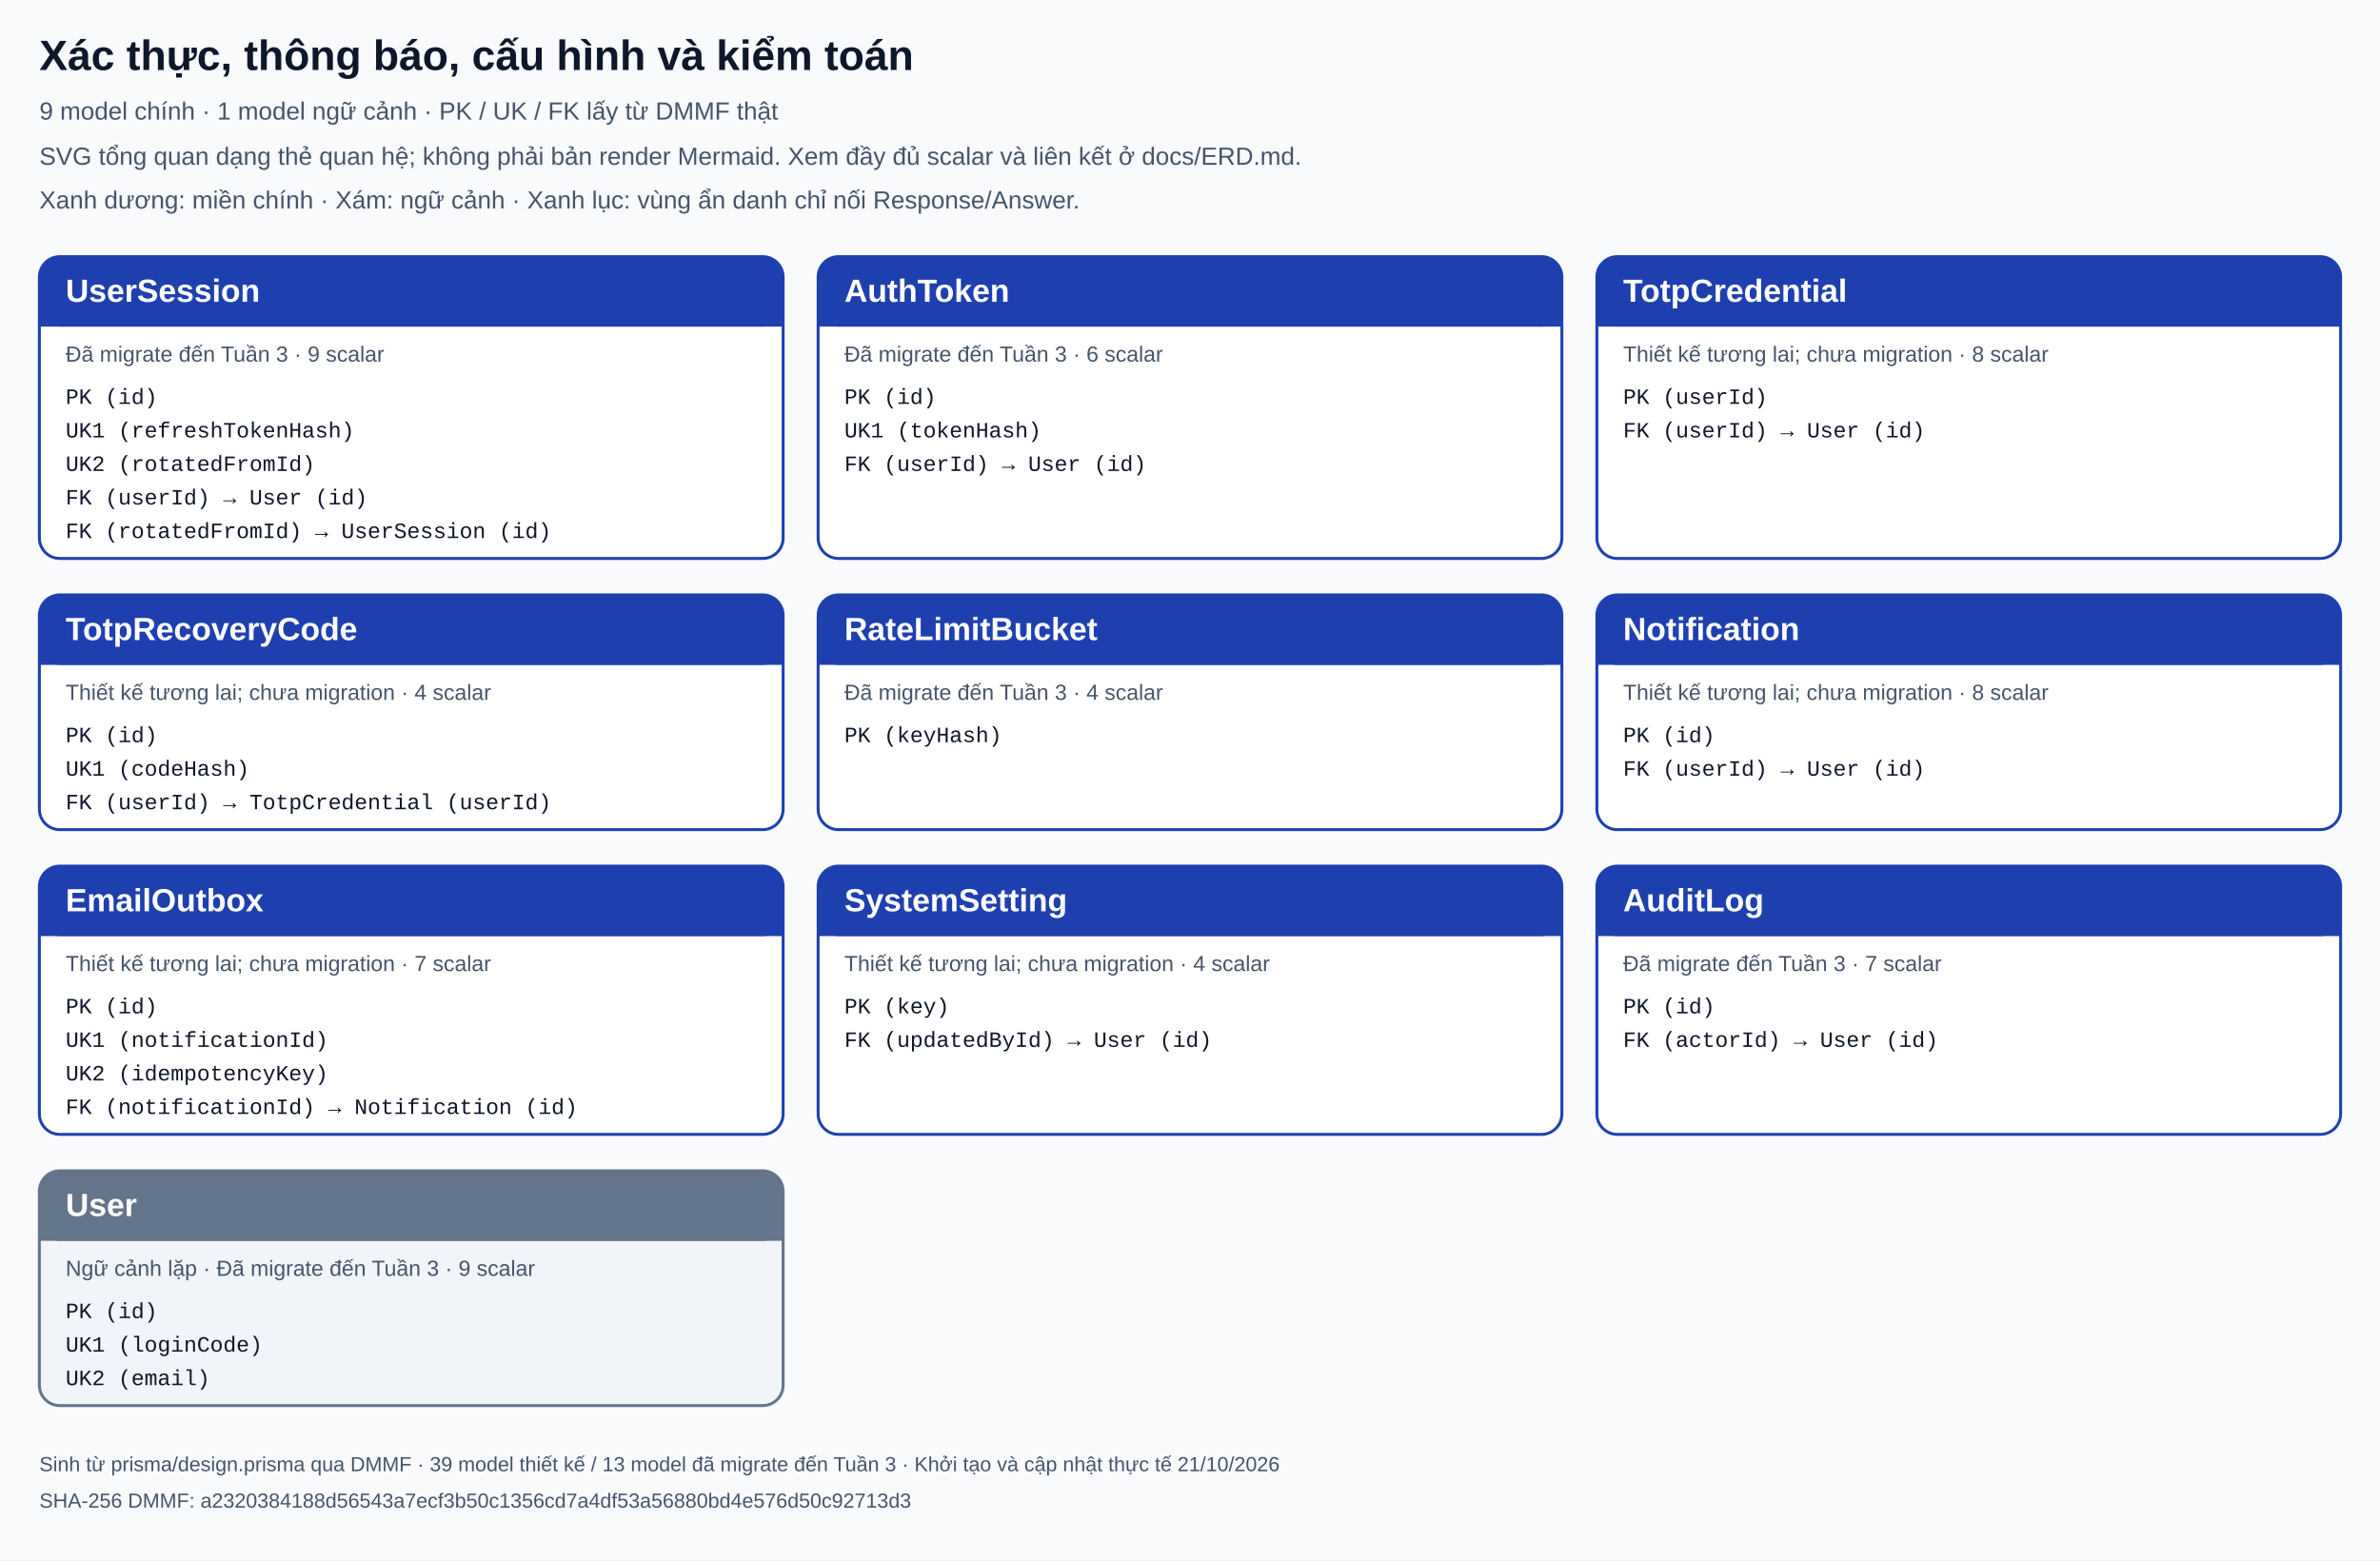
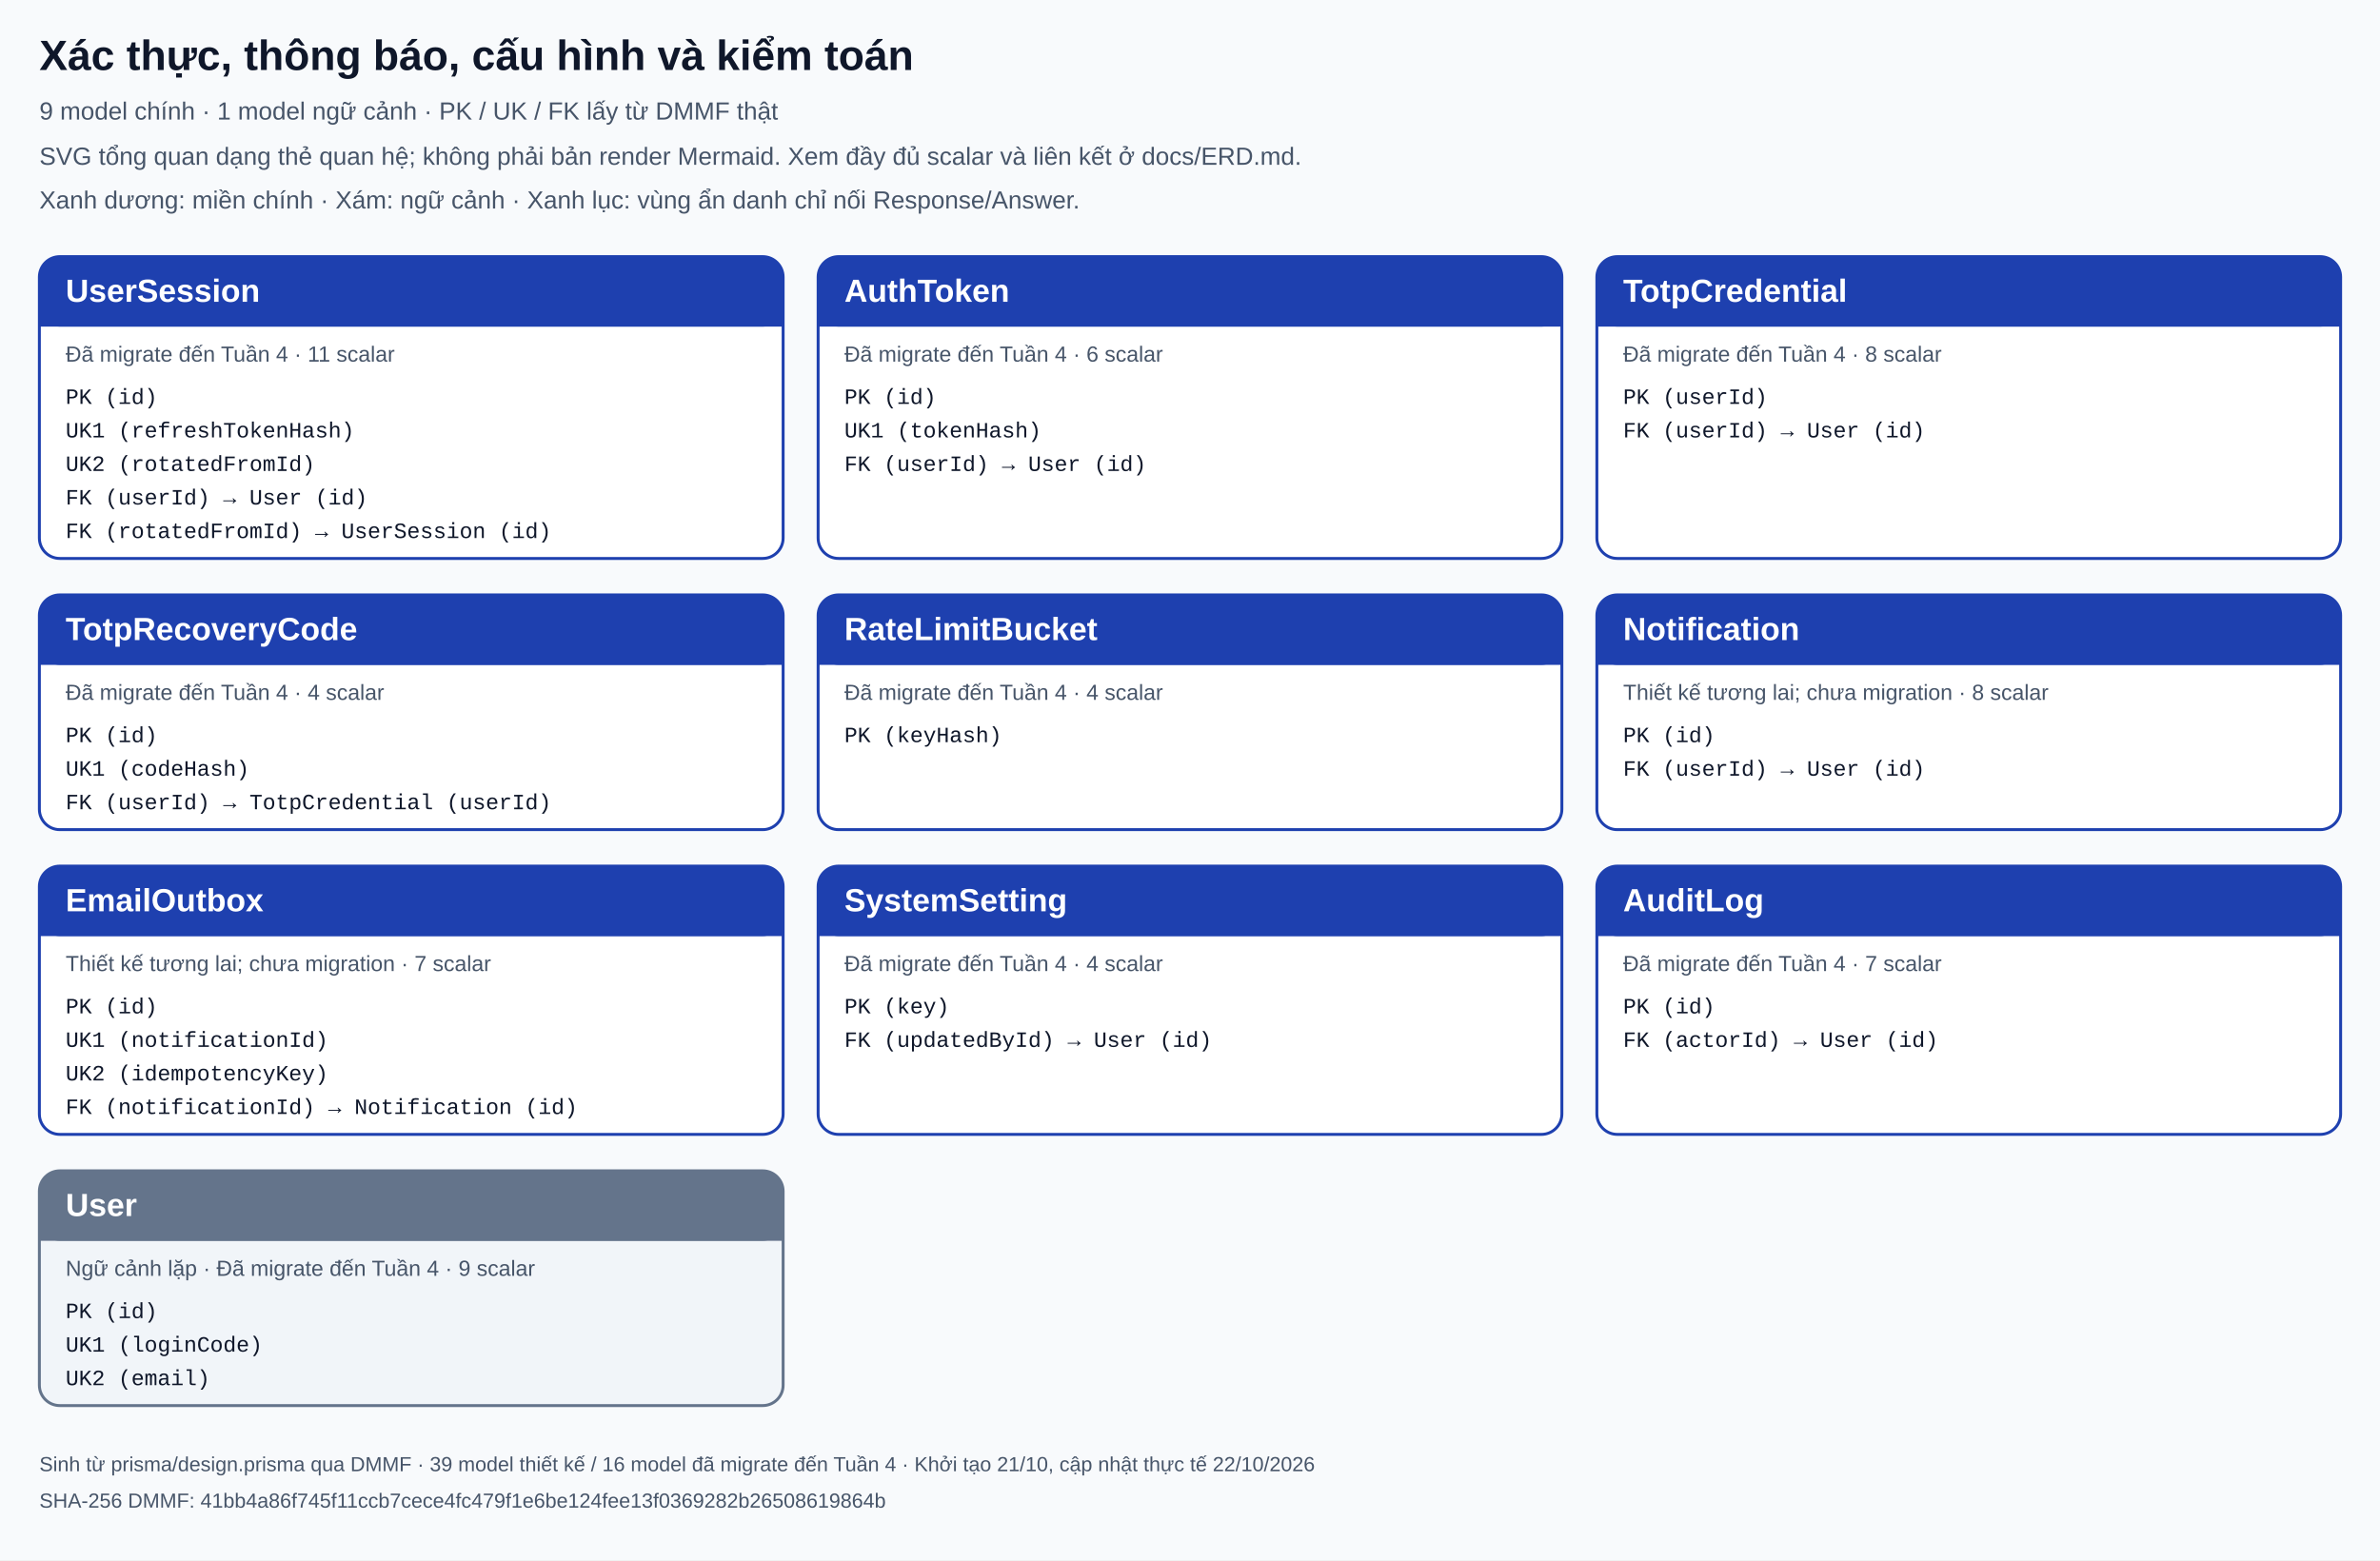
<svg xmlns="http://www.w3.org/2000/svg" width="1632" height="1070" viewBox="0 0 1632 1070" role="img" aria-labelledby="title description">
  <style>
    text {
      font-family: "Segoe UI", Arial, sans-serif;
      fill: #0f172a;
    }
    .heading {
      font-size: 29px;
      font-weight: 700;
    }
    .sub {
      font-size: 17px;
      fill: #475569;
    }
    .model {
      font-size: 22px;
      font-weight: 700;
      fill: #fff;
    }
    .meta {
      font-size: 15px;
      fill: #475569;
    }
    .field {
      font-size: 15px;
      font-family: Consolas, "Courier New", monospace;
    }
    .foot {
      font-size: 14px;
      fill: #475569;
    }
  </style>
  <rect width="1632" height="1070" fill="#f8fafc" />
  <text x="27" y="48" class="heading">
    Xác thực, thông báo, cấu hình và kiểm toán
  </text>
  <text x="27" y="82" class="sub">
    9 model chính · 1 model ngữ cảnh · PK / UK / FK lấy từ DMMF thật
  </text>
  <text x="27" y="113" class="sub">
    SVG tổng quan dạng thẻ quan hệ; không phải bản render Mermaid. Xem đầy đủ
    scalar và liên kết ở docs/ERD.md.
  </text>
  <text x="27" y="143" class="sub">
    Xanh dương: miền chính · Xám: ngữ cảnh · Xanh lục: vùng ẩn danh chỉ nối
    Response/Answer.
  </text>
  <g aria-label="UserSession">
    <rect x="27" y="176" width="510" height="207" rx="14" fill="#ffffff" stroke="#1e40af" stroke-width="2" />
    <rect x="27" y="176" width="510" height="48" rx="14" fill="#1e40af" />
    <rect x="27" y="204" width="510" height="20" fill="#1e40af" />
    <text x="45" y="207" class="model">UserSession</text>
-     <text x="45" y="248" class="meta">Đã migrate đến Tuần 3 · 9 scalar</text>
+     <text x="45" y="248" class="meta">Đã migrate đến Tuần 4 · 11 scalar</text>
    <text x="45" y="277" class="field">PK (id)</text>
    <text x="45" y="300" class="field">UK1 (refreshTokenHash)</text>
    <text x="45" y="323" class="field">UK2 (rotatedFromId)</text>
    <text x="45" y="346" class="field">FK (userId) → User (id)</text>
    <text x="45" y="369" class="field">
      FK (rotatedFromId) → UserSession (id)
    </text>
  </g>
  <g aria-label="AuthToken">
    <rect x="561" y="176" width="510" height="207" rx="14" fill="#ffffff" stroke="#1e40af" stroke-width="2" />
    <rect x="561" y="176" width="510" height="48" rx="14" fill="#1e40af" />
    <rect x="561" y="204" width="510" height="20" fill="#1e40af" />
    <text x="579" y="207" class="model">AuthToken</text>
-     <text x="579" y="248" class="meta">Đã migrate đến Tuần 3 · 6 scalar</text>
+     <text x="579" y="248" class="meta">Đã migrate đến Tuần 4 · 6 scalar</text>
    <text x="579" y="277" class="field">PK (id)</text>
    <text x="579" y="300" class="field">UK1 (tokenHash)</text>
    <text x="579" y="323" class="field">FK (userId) → User (id)</text>
  </g>
  <g aria-label="TotpCredential">
    <rect x="1095" y="176" width="510" height="207" rx="14" fill="#ffffff" stroke="#1e40af" stroke-width="2" />
    <rect x="1095" y="176" width="510" height="48" rx="14" fill="#1e40af" />
    <rect x="1095" y="204" width="510" height="20" fill="#1e40af" />
    <text x="1113" y="207" class="model">TotpCredential</text>
-     <text x="1113" y="248" class="meta">
-       Thiết kế tương lai; chưa migration · 8 scalar
-     </text>
+     <text x="1113" y="248" class="meta">Đã migrate đến Tuần 4 · 8 scalar</text>
    <text x="1113" y="277" class="field">PK (userId)</text>
    <text x="1113" y="300" class="field">FK (userId) → User (id)</text>
  </g>
  <g aria-label="TotpRecoveryCode">
    <rect x="27" y="408" width="510" height="161" rx="14" fill="#ffffff" stroke="#1e40af" stroke-width="2" />
    <rect x="27" y="408" width="510" height="48" rx="14" fill="#1e40af" />
    <rect x="27" y="436" width="510" height="20" fill="#1e40af" />
    <text x="45" y="439" class="model">TotpRecoveryCode</text>
-     <text x="45" y="480" class="meta">
-       Thiết kế tương lai; chưa migration · 4 scalar
-     </text>
+     <text x="45" y="480" class="meta">Đã migrate đến Tuần 4 · 4 scalar</text>
    <text x="45" y="509" class="field">PK (id)</text>
    <text x="45" y="532" class="field">UK1 (codeHash)</text>
    <text x="45" y="555" class="field">
      FK (userId) → TotpCredential (userId)
    </text>
  </g>
  <g aria-label="RateLimitBucket">
    <rect x="561" y="408" width="510" height="161" rx="14" fill="#ffffff" stroke="#1e40af" stroke-width="2" />
    <rect x="561" y="408" width="510" height="48" rx="14" fill="#1e40af" />
    <rect x="561" y="436" width="510" height="20" fill="#1e40af" />
    <text x="579" y="439" class="model">RateLimitBucket</text>
-     <text x="579" y="480" class="meta">Đã migrate đến Tuần 3 · 4 scalar</text>
+     <text x="579" y="480" class="meta">Đã migrate đến Tuần 4 · 4 scalar</text>
    <text x="579" y="509" class="field">PK (keyHash)</text>
  </g>
  <g aria-label="Notification">
    <rect x="1095" y="408" width="510" height="161" rx="14" fill="#ffffff" stroke="#1e40af" stroke-width="2" />
    <rect x="1095" y="408" width="510" height="48" rx="14" fill="#1e40af" />
    <rect x="1095" y="436" width="510" height="20" fill="#1e40af" />
    <text x="1113" y="439" class="model">Notification</text>
    <text x="1113" y="480" class="meta">
      Thiết kế tương lai; chưa migration · 8 scalar
    </text>
    <text x="1113" y="509" class="field">PK (id)</text>
    <text x="1113" y="532" class="field">FK (userId) → User (id)</text>
  </g>
  <g aria-label="EmailOutbox">
    <rect x="27" y="594" width="510" height="184" rx="14" fill="#ffffff" stroke="#1e40af" stroke-width="2" />
    <rect x="27" y="594" width="510" height="48" rx="14" fill="#1e40af" />
    <rect x="27" y="622" width="510" height="20" fill="#1e40af" />
    <text x="45" y="625" class="model">EmailOutbox</text>
    <text x="45" y="666" class="meta">
      Thiết kế tương lai; chưa migration · 7 scalar
    </text>
    <text x="45" y="695" class="field">PK (id)</text>
    <text x="45" y="718" class="field">UK1 (notificationId)</text>
    <text x="45" y="741" class="field">UK2 (idempotencyKey)</text>
    <text x="45" y="764" class="field">
      FK (notificationId) → Notification (id)
    </text>
  </g>
  <g aria-label="SystemSetting">
    <rect x="561" y="594" width="510" height="184" rx="14" fill="#ffffff" stroke="#1e40af" stroke-width="2" />
    <rect x="561" y="594" width="510" height="48" rx="14" fill="#1e40af" />
    <rect x="561" y="622" width="510" height="20" fill="#1e40af" />
    <text x="579" y="625" class="model">SystemSetting</text>
-     <text x="579" y="666" class="meta">
-       Thiết kế tương lai; chưa migration · 4 scalar
-     </text>
+     <text x="579" y="666" class="meta">Đã migrate đến Tuần 4 · 4 scalar</text>
    <text x="579" y="695" class="field">PK (key)</text>
    <text x="579" y="718" class="field">FK (updatedById) → User (id)</text>
  </g>
  <g aria-label="AuditLog">
    <rect x="1095" y="594" width="510" height="184" rx="14" fill="#ffffff" stroke="#1e40af" stroke-width="2" />
    <rect x="1095" y="594" width="510" height="48" rx="14" fill="#1e40af" />
    <rect x="1095" y="622" width="510" height="20" fill="#1e40af" />
    <text x="1113" y="625" class="model">AuditLog</text>
-     <text x="1113" y="666" class="meta">Đã migrate đến Tuần 3 · 7 scalar</text>
+     <text x="1113" y="666" class="meta">Đã migrate đến Tuần 4 · 7 scalar</text>
    <text x="1113" y="695" class="field">PK (id)</text>
    <text x="1113" y="718" class="field">FK (actorId) → User (id)</text>
  </g>
  <g aria-label="User">
    <rect x="27" y="803" width="510" height="161" rx="14" fill="#f1f5f9" stroke="#64748b" stroke-width="2" />
    <rect x="27" y="803" width="510" height="48" rx="14" fill="#64748b" />
    <rect x="27" y="831" width="510" height="20" fill="#64748b" />
    <text x="45" y="834" class="model">User</text>
    <text x="45" y="875" class="meta">
-       Ngữ cảnh lặp · Đã migrate đến Tuần 3 · 9 scalar
+       Ngữ cảnh lặp · Đã migrate đến Tuần 4 · 9 scalar
    </text>
    <text x="45" y="904" class="field">PK (id)</text>
    <text x="45" y="927" class="field">UK1 (loginCode)</text>
    <text x="45" y="950" class="field">UK2 (email)</text>
  </g>
  <text x="27" y="1009" class="foot">
-     Sinh từ prisma/design.prisma qua DMMF · 39 model thiết kế / 13 model đã
-     migrate đến Tuần 3 · Khởi tạo và cập nhật thực tế 21/10/2026
+     Sinh từ prisma/design.prisma qua DMMF · 39 model thiết kế / 16 model đã
+     migrate đến Tuần 4 · Khởi tạo 21/10, cập nhật thực tế 22/10/2026
  </text>
  <text x="27" y="1034" class="foot">
    SHA-256 DMMF:
-     a2320384188d56543a7ecf3b50c1356cd7a4df53a56880bd4e576d50c92713d3
+     41bb4a86f745f11ccb7cece4fc479f1e6be124fee13f0369282b26508619864b
  </text>
</svg>
